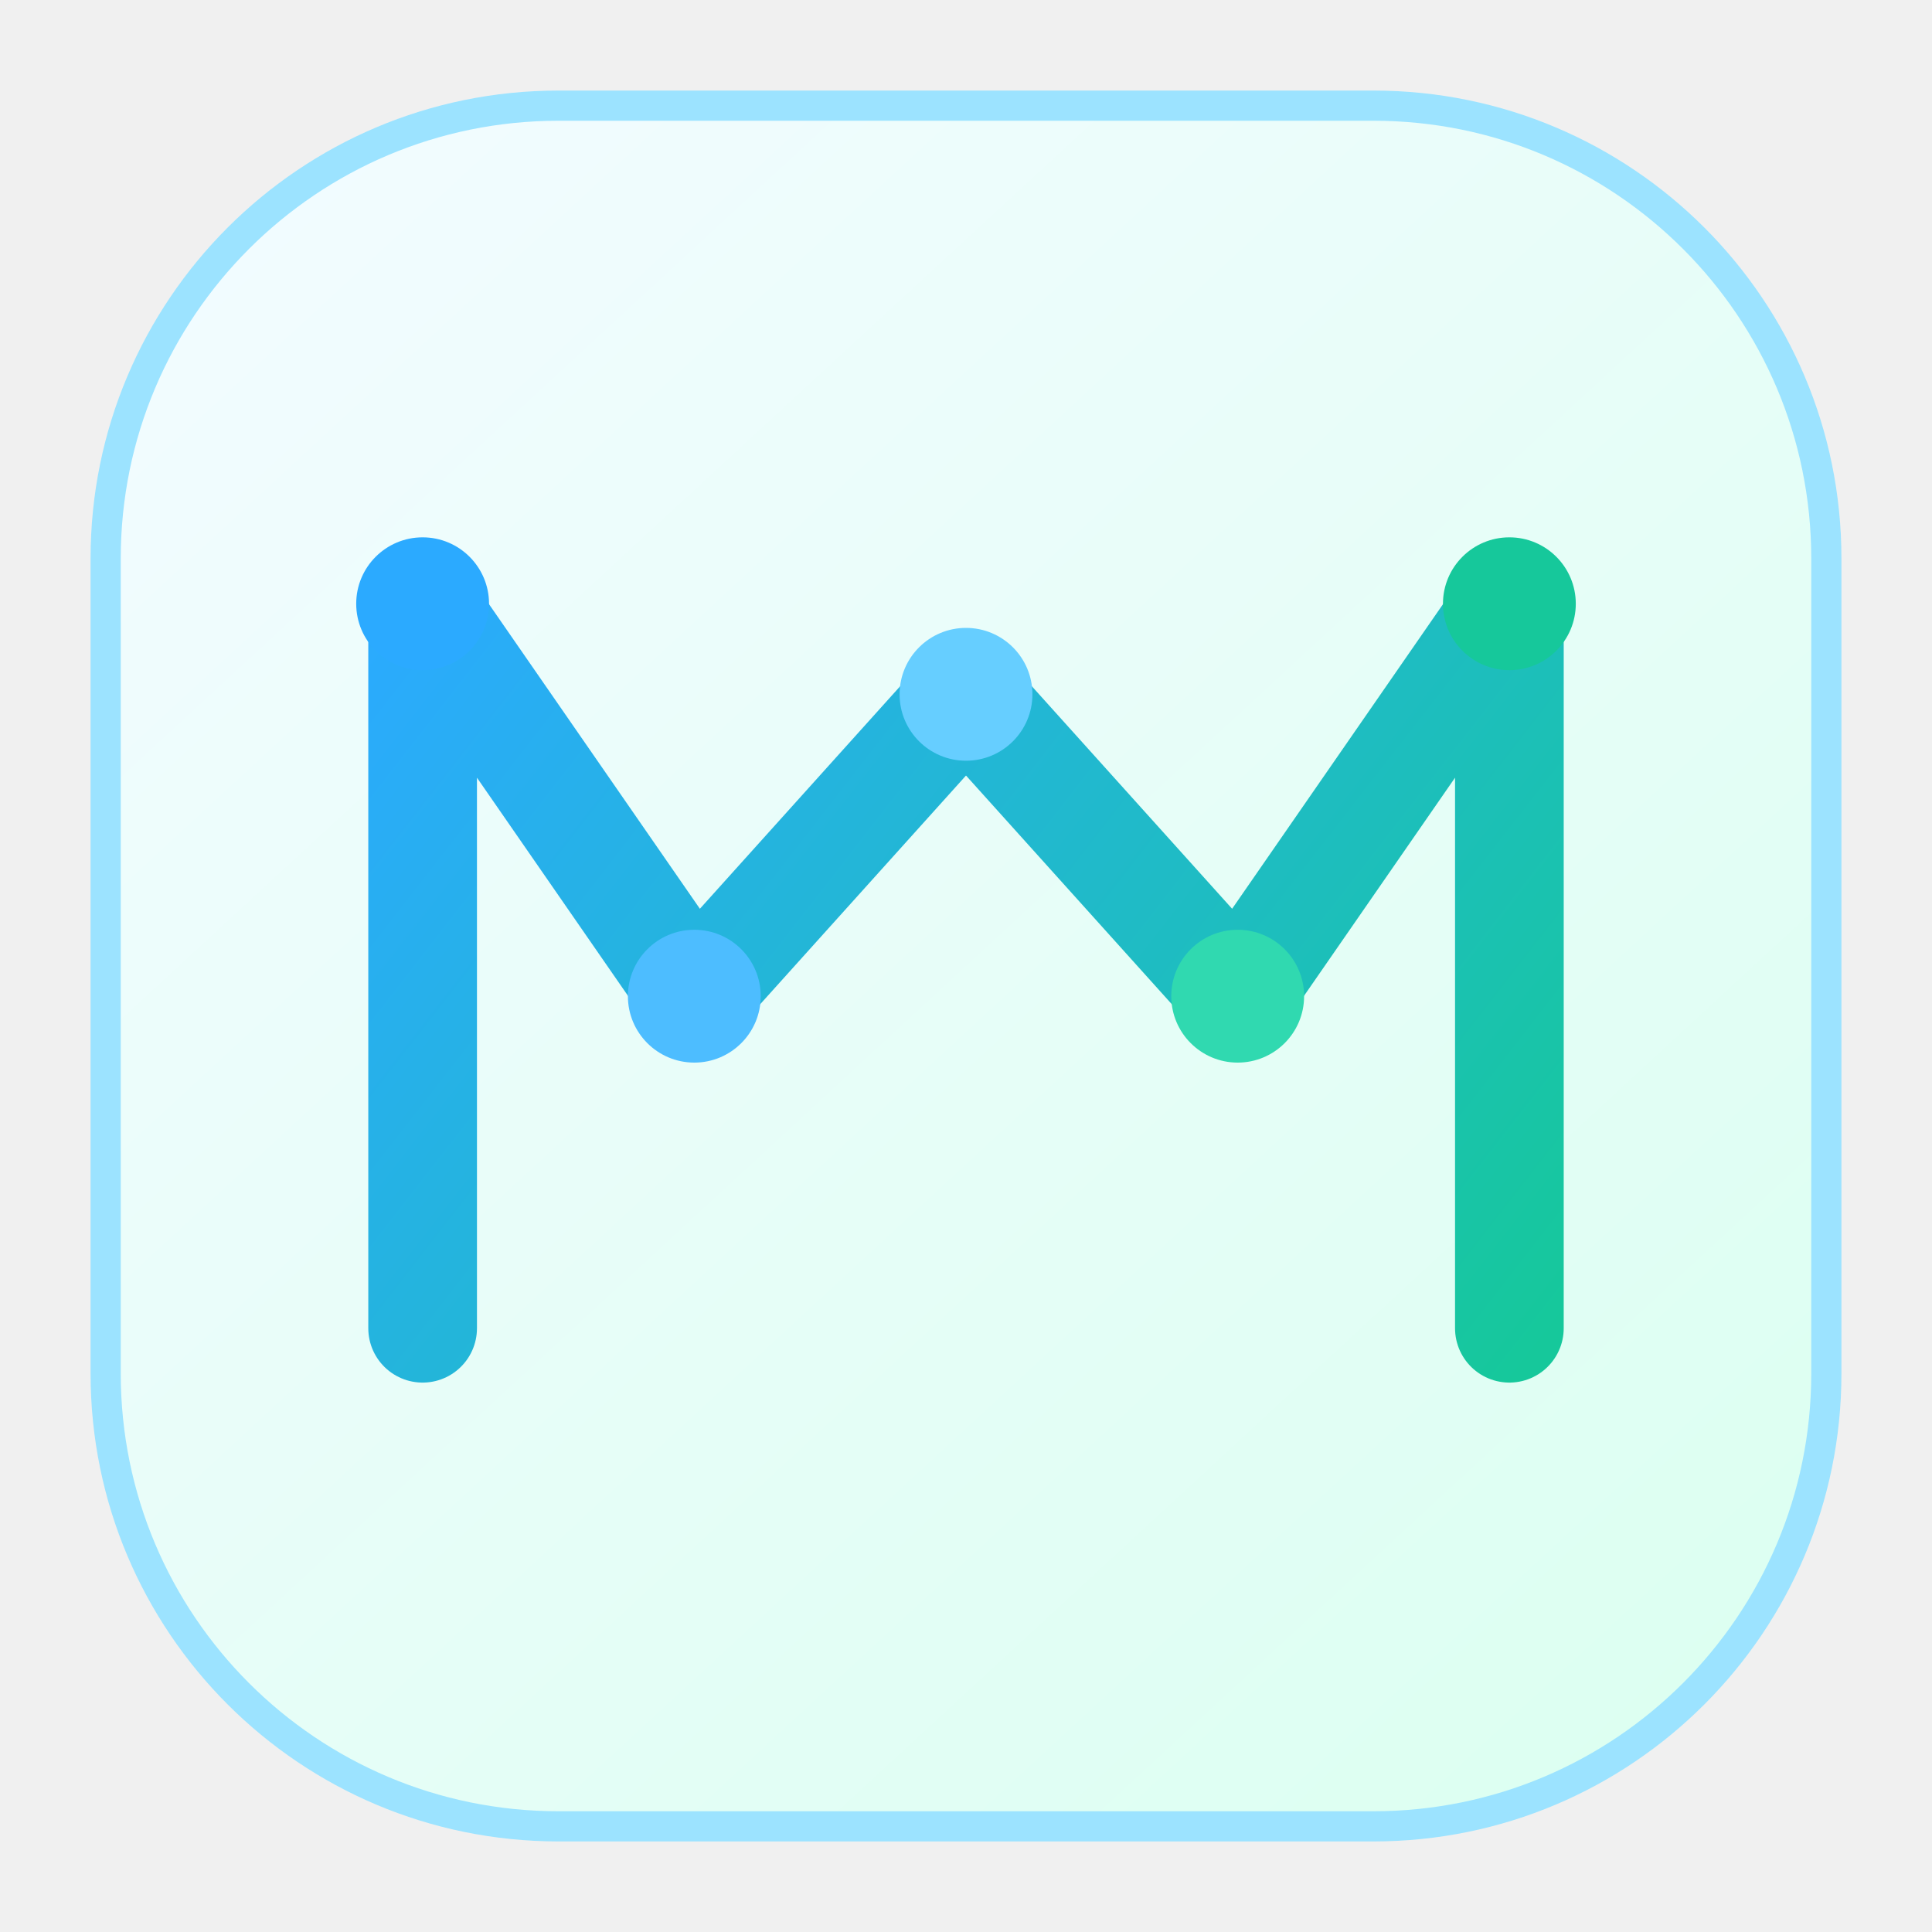
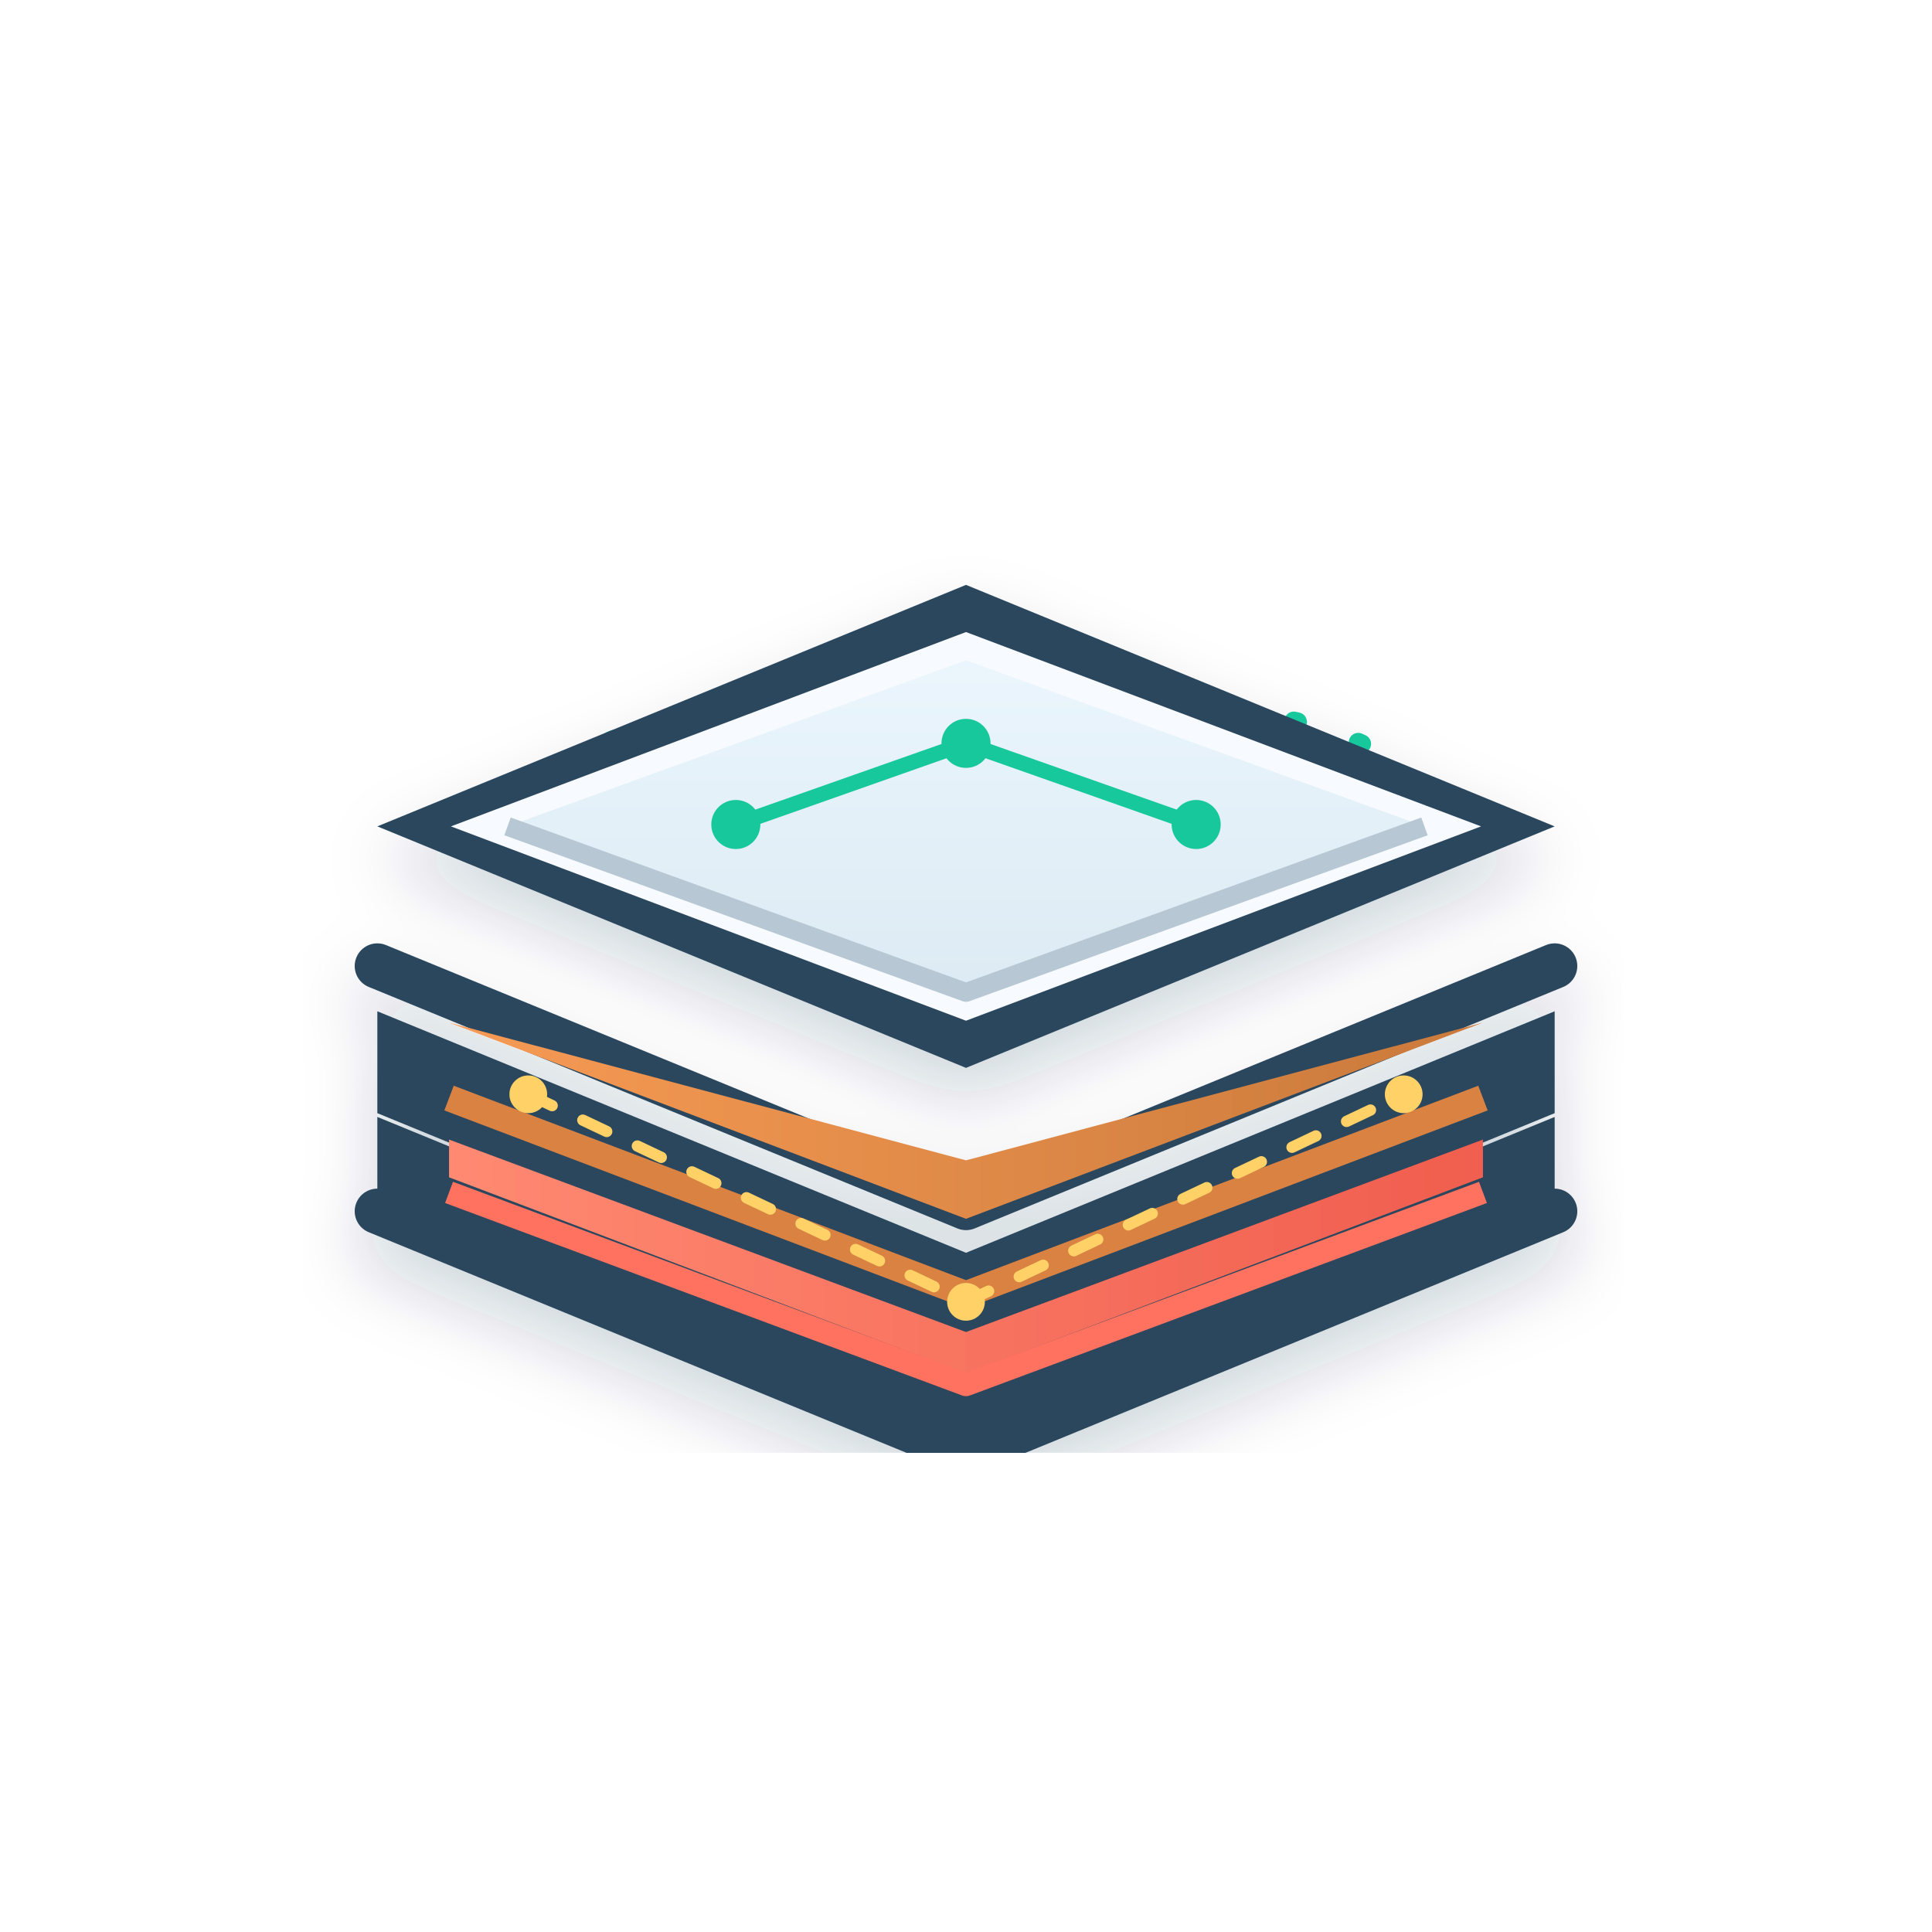
- <svg xmlns="http://www.w3.org/2000/svg" width="64" height="64" viewBox="0 0 64 64" fill="none">
+ <svg xmlns="http://www.w3.org/2000/svg" width="1024" height="1024" viewBox="0 0 1024 1024" fill="none">
  <defs>
-     <linearGradient id="bg" x1="8" y1="6" x2="56" y2="58" gradientUnits="userSpaceOnUse">
-       <stop offset="0" stop-color="#F2FCFF" />
-       <stop offset="1" stop-color="#DCFFF1" />
+     <linearGradient id="topFill" x1="512" y1="305" x2="512" y2="535" gradientUnits="userSpaceOnUse">
+       <stop stop-color="#EEF8FF" />
+       <stop offset="1" stop-color="#DCEAF3" />
    </linearGradient>
-     <linearGradient id="m" x1="14" y1="18" x2="50" y2="46" gradientUnits="userSpaceOnUse">
-       <stop offset="0" stop-color="#2BAAFF" />
-       <stop offset="1" stop-color="#16C89B" />
+     <linearGradient id="orangeLayer" x1="230" y1="550" x2="794" y2="550" gradientUnits="userSpaceOnUse">
+       <stop stop-color="#F79B55" />
+       <stop offset="1" stop-color="#C9793B" />
    </linearGradient>
+     <linearGradient id="coralLayer" x1="230" y1="635" x2="794" y2="635" gradientUnits="userSpaceOnUse">
+       <stop stop-color="#FF8A72" />
+       <stop offset="1" stop-color="#F05D4E" />
+     </linearGradient>
+     <filter id="softShadow" x="160" y="250" width="700" height="520" filterUnits="userSpaceOnUse">
+       <feDropShadow dx="0" dy="18" stdDeviation="18" flood-color="#163246" flood-opacity="0.18" />
+     </filter>
  </defs>
-   <rect x="3.5" y="3.5" width="57" height="57" rx="15" fill="url(#bg)" stroke="#9CE3FF" />
-   <path d="M14 44V20L23 33L32 23L41 33L50 20V44" stroke="url(#m)" stroke-width="3.6" stroke-linecap="round" stroke-linejoin="round" />
-   <circle cx="14" cy="20" r="2.2" fill="#2BAAFF" />
-   <circle cx="23" cy="33" r="2.2" fill="#4DBDFF" />
-   <circle cx="32" cy="23" r="2.2" fill="#66CEFF" />
-   <circle cx="41" cy="33" r="2.2" fill="#30D9B0" />
-   <circle cx="50" cy="20" r="2.2" fill="#16C89B" />
+   <rect width="1024" height="1024" fill="white" />
+   <g filter="url(#softShadow)">
+     <path d="M292 410 C350 370, 420 370, 475 410" stroke="#16C89B" stroke-width="10" stroke-linecap="round" stroke-dasharray="2 34" />
+     <path d="M548 408 C615 365, 690 370, 750 410" stroke="#16C89B" stroke-width="10" stroke-linecap="round" stroke-dasharray="2 34" />
+     <path d="M512 310 L824 438 L512 566 L200 438 Z" fill="#2A465D" />
+     <path d="M512 335 L785 438 L512 541 L239 438 Z" fill="#F7FBFF" />
+     <path d="M512 350 L755 438 L512 526 L269 438 Z" fill="url(#topFill)" />
+     <path d="M269 438 L512 526 L755 438" stroke="#B7C7D4" stroke-width="10" stroke-linejoin="round" />
+     <circle cx="390" cy="437" r="13" fill="#16C89B" />
+     <circle cx="512" cy="394" r="13" fill="#16C89B" />
+     <circle cx="634" cy="437" r="13" fill="#16C89B" />
+     <path d="M390 437 L512 394 L634 437" stroke="#16C89B" stroke-width="8" stroke-linecap="round" stroke-linejoin="round" />
+     <path d="M200 512 L512 640 L824 512" stroke="#2A465D" stroke-width="24" stroke-linecap="round" stroke-linejoin="round" />
+     <path d="M200 536 L512 664 L824 536 L824 590 L512 718 L200 590 Z" fill="#2A465D" />
+     <path d="M238 542 L512 646 L786 542 L512 615 Z" fill="url(#orangeLayer)" />
+     <path d="M238 582 L512 686 L786 582" stroke="#D98243" stroke-width="14" stroke-linejoin="round" />
+     <path d="M200 592 L512 720 L824 592 L824 642 L512 770 L200 642 Z" fill="#2A465D" />
+     <path d="M238 604 L512 706 L786 604 L786 624 L512 728 L238 624 Z" fill="url(#coralLayer)" />
+     <path d="M238 632 L512 734 L786 632" stroke="#FF725F" stroke-width="12" stroke-linejoin="round" />
+     <path d="M200 642 L512 770 L824 642" stroke="#2A465D" stroke-width="24" stroke-linecap="round" stroke-linejoin="round" />
+     <circle cx="280" cy="580" r="10" fill="#FFD166" />
+     <circle cx="512" cy="690" r="10" fill="#FFD166" />
+     <circle cx="744" cy="580" r="10" fill="#FFD166" />
+     <path d="M280 580 L512 690 L744 580" stroke="#FFD166" stroke-width="6" stroke-linecap="round" stroke-linejoin="round" stroke-dasharray="14 18" />
+   </g>
</svg>
